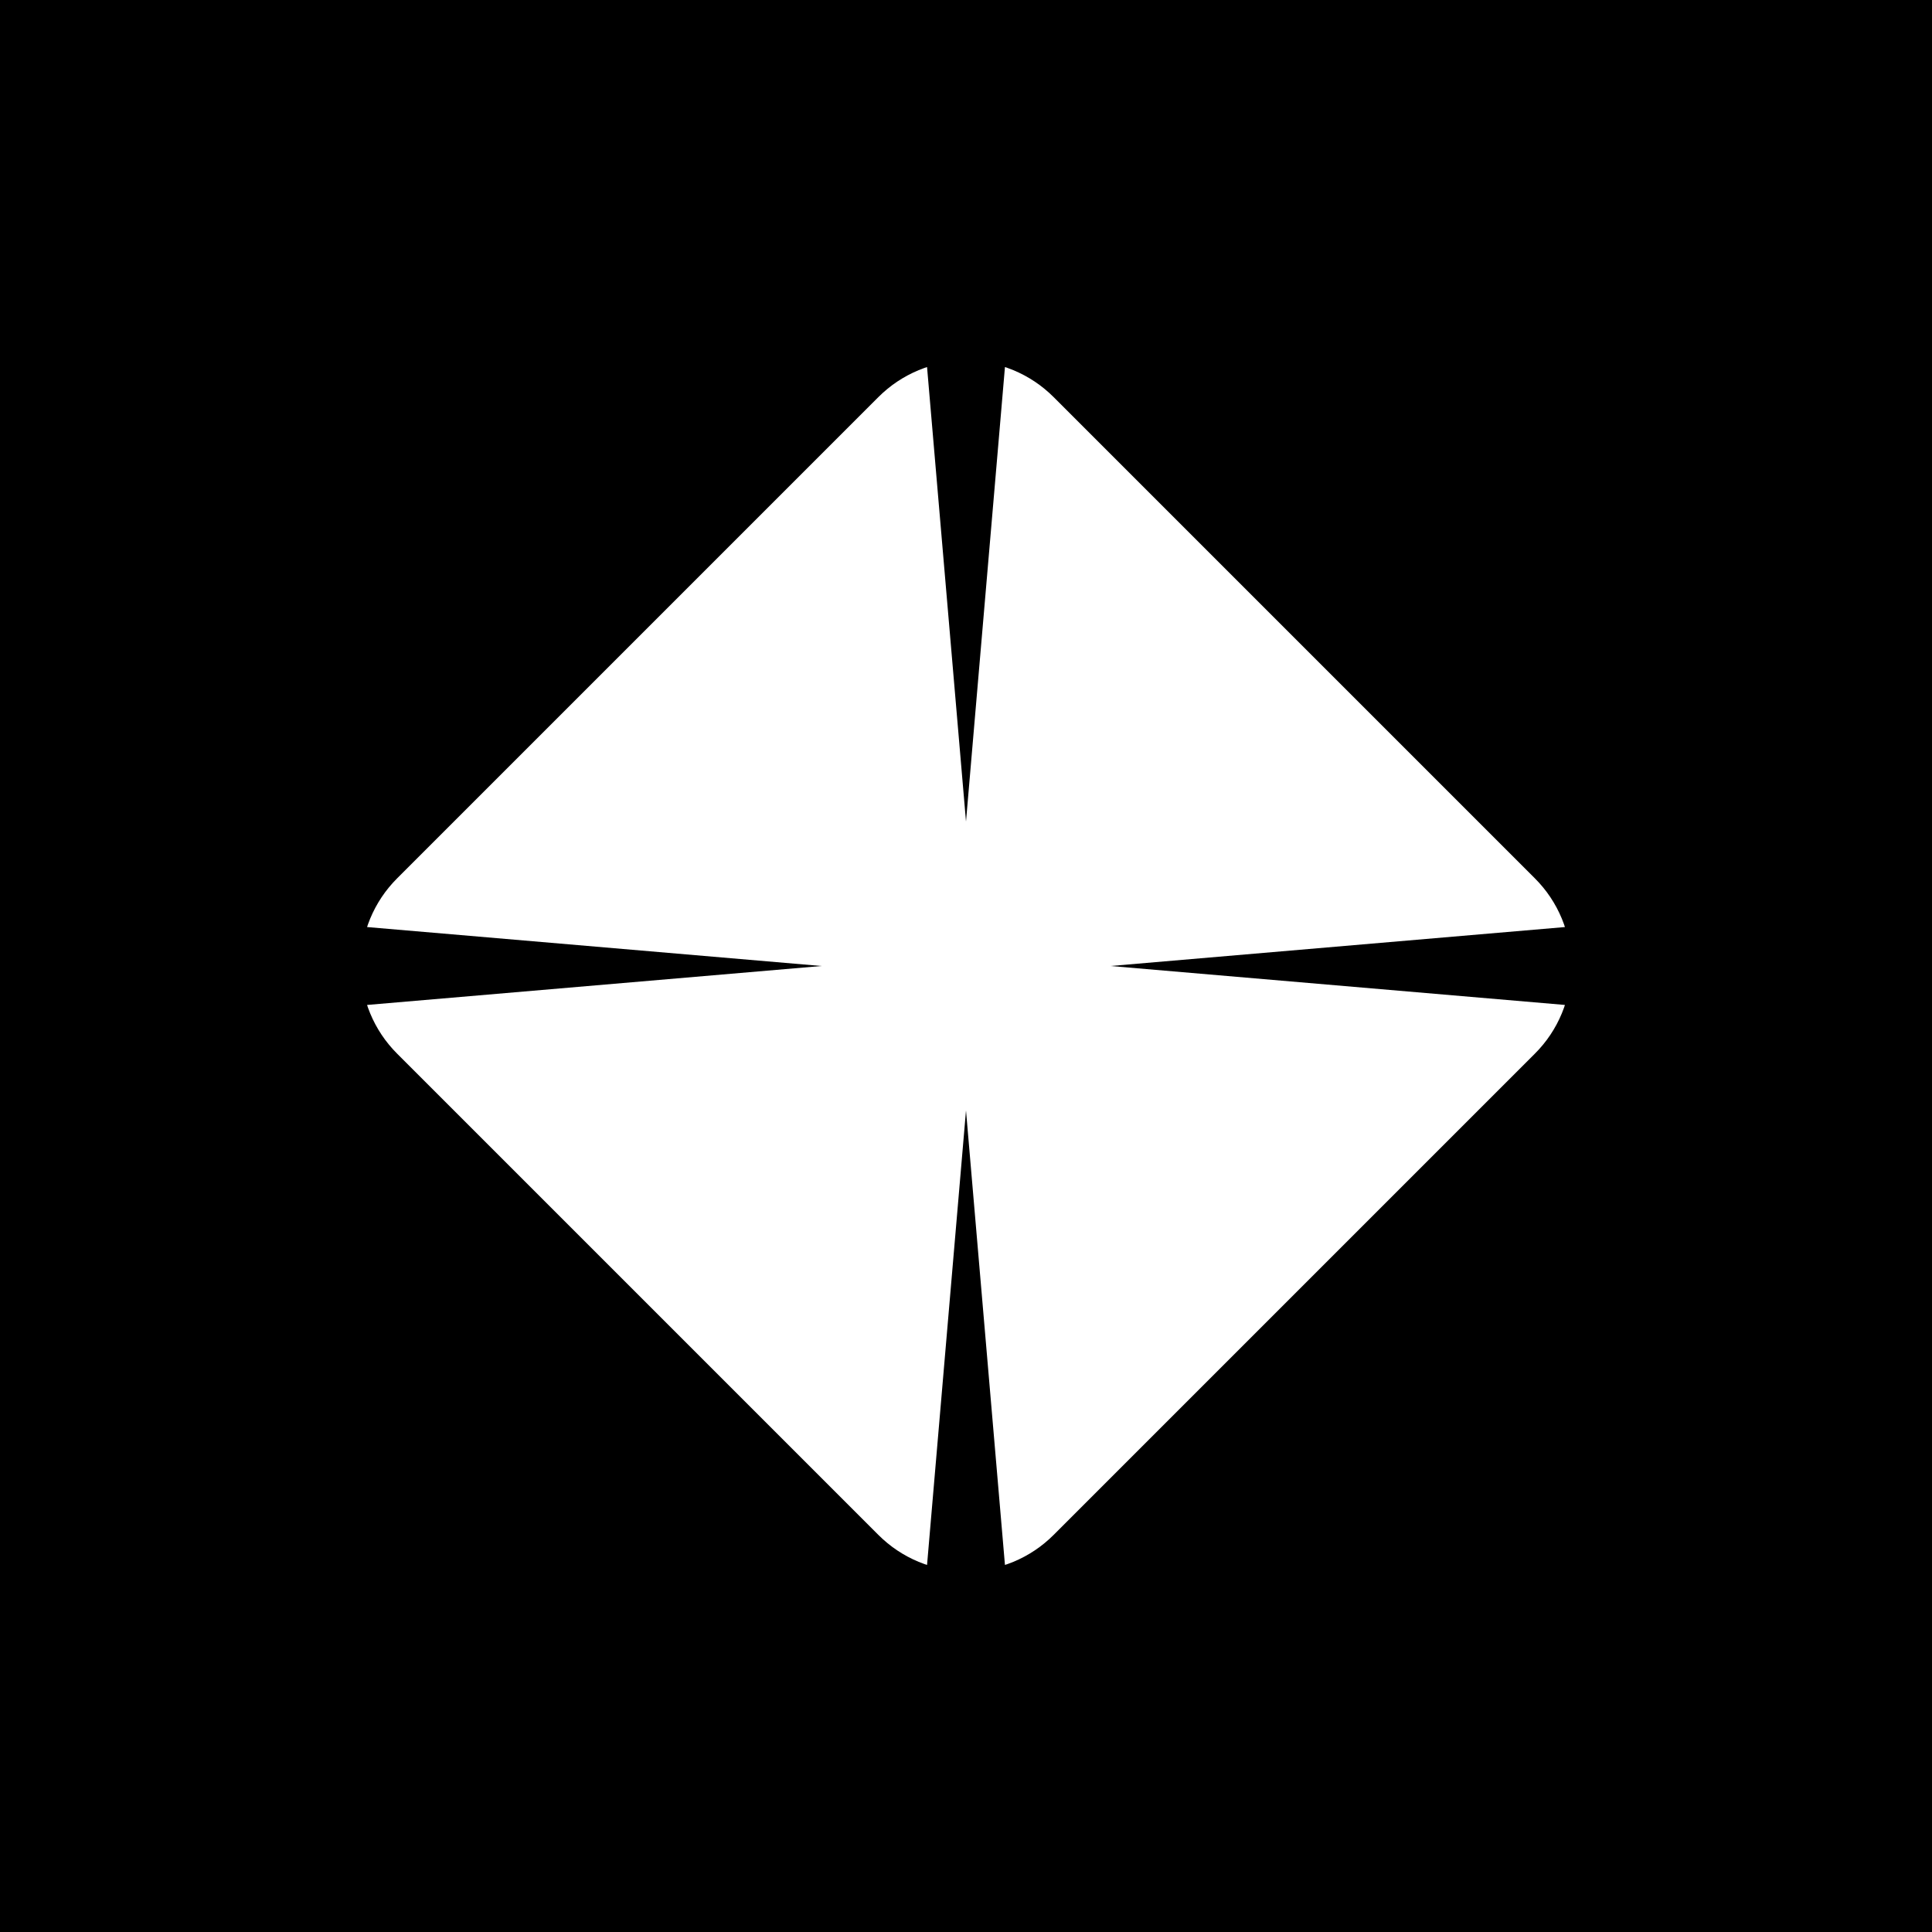
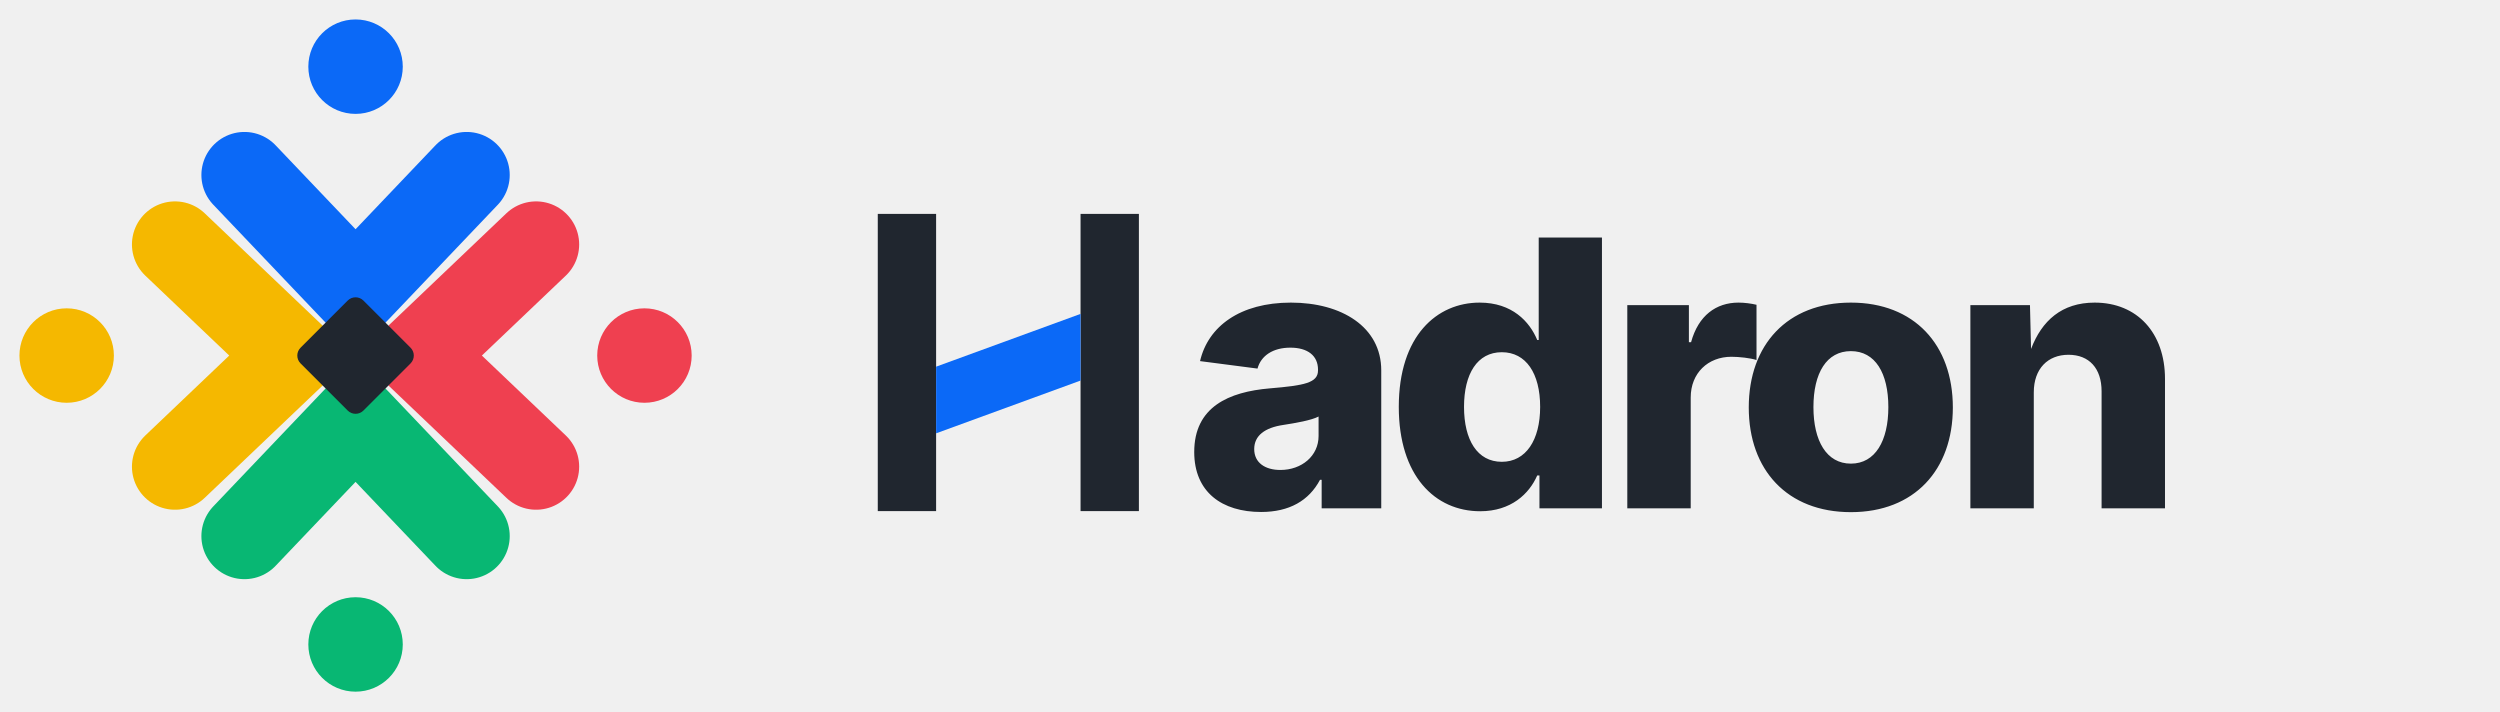
- <svg xmlns="http://www.w3.org/2000/svg" viewBox="0 0 1000 1000" width="1000" height="1000">
-   <rect width="1000" height="1000" fill="#000" />
-   <path fill="#fff" fill-rule="evenodd" d="M545.31 794.51 L543.03 796.68 L540.65 798.73 L538.17 800.67 L535.60 802.48 L532.94 804.16 L530.21 805.71 L527.40 807.12 L524.52 808.40 L521.59 809.53 L520.16 810.00 L500.00 574.76 L479.84 810.00 L478.41 809.53 L475.48 808.40 L472.60 807.12 L469.79 805.71 L467.06 804.16 L464.40 802.48 L461.83 800.67 L459.35 798.73 L456.97 796.68 L454.69 794.51 L205.49 545.31 L203.32 543.03 L201.27 540.65 L199.33 538.17 L197.52 535.60 L195.84 532.94 L194.29 530.21 L192.88 527.40 L191.60 524.52 L190.47 521.59 L190.00 520.16 L425.24 500.00 L190.00 479.84 L190.47 478.41 L191.60 475.48 L192.88 472.60 L194.29 469.79 L195.84 467.06 L197.52 464.40 L199.33 461.83 L201.27 459.35 L203.32 456.97 L205.49 454.69 L454.69 205.49 L456.97 203.32 L459.35 201.27 L461.83 199.33 L464.40 197.52 L467.06 195.84 L469.79 194.29 L472.60 192.88 L475.48 191.60 L478.41 190.47 L479.84 190.00 L500.00 425.24 L520.16 190.00 L521.59 190.47 L524.52 191.60 L527.40 192.88 L530.21 194.29 L532.94 195.84 L535.60 197.52 L538.17 199.33 L540.65 201.27 L543.03 203.32 L545.31 205.49 L794.51 454.69 L796.68 456.97 L798.73 459.35 L800.67 461.83 L802.48 464.40 L804.16 467.06 L805.71 469.79 L807.12 472.60 L808.40 475.48 L809.53 478.41 L810.00 479.84 L574.76 500.00 L810.00 520.16 L809.53 521.59 L808.40 524.52 L807.12 527.40 L805.71 530.21 L804.16 532.94 L802.48 535.60 L800.67 538.17 L798.73 540.65 L796.68 543.03 L794.51 545.31 Z" />
+ <svg xmlns="http://www.w3.org/2000/svg" width="900" height="256" viewBox="0 0 900 256">
+   <g fill="none" stroke-linecap="round" stroke-linejoin="round">
+     <path d="M88 63 128 105 168 63" stroke="#0B69F7" stroke-width="31" />
+     <path d="M193 88 151 128 193 168" stroke="#EF4050" stroke-width="31" />
+     <path d="M168 193 128 151 88 193" stroke="#08B773" stroke-width="31" />
+     <path d="M63 168 105 128 63 88" stroke="#F5B800" stroke-width="31" />
+   </g>
+   <g>
+     <circle cx="128" cy="24" r="17" fill="#0B69F7" />
+     <circle cx="232" cy="128" r="17" fill="#EF4050" />
+     <circle cx="128" cy="232" r="17" fill="#08B773" />
+     <circle cx="24" cy="128" r="17" fill="#F5B800" />
+     <rect x="112" y="112" width="32" height="32" rx="4" transform="rotate(45 128 128)" fill="#20262F" />
+   </g>
+   <g fill="#20262F">
+     <path d="M316 77h21v107h-21zM389 77h21v107h-21z" />
+     <text x="426" y="183" font-family="Inter, 'Inter Display', 'Arial', sans-serif" font-weight="760" font-size="134" letter-spacing="-6">adron</text>
+   </g>
+   <path d="M337 132 389 113 389 137 337 156Z" fill="#0B69F7" />
</svg>
